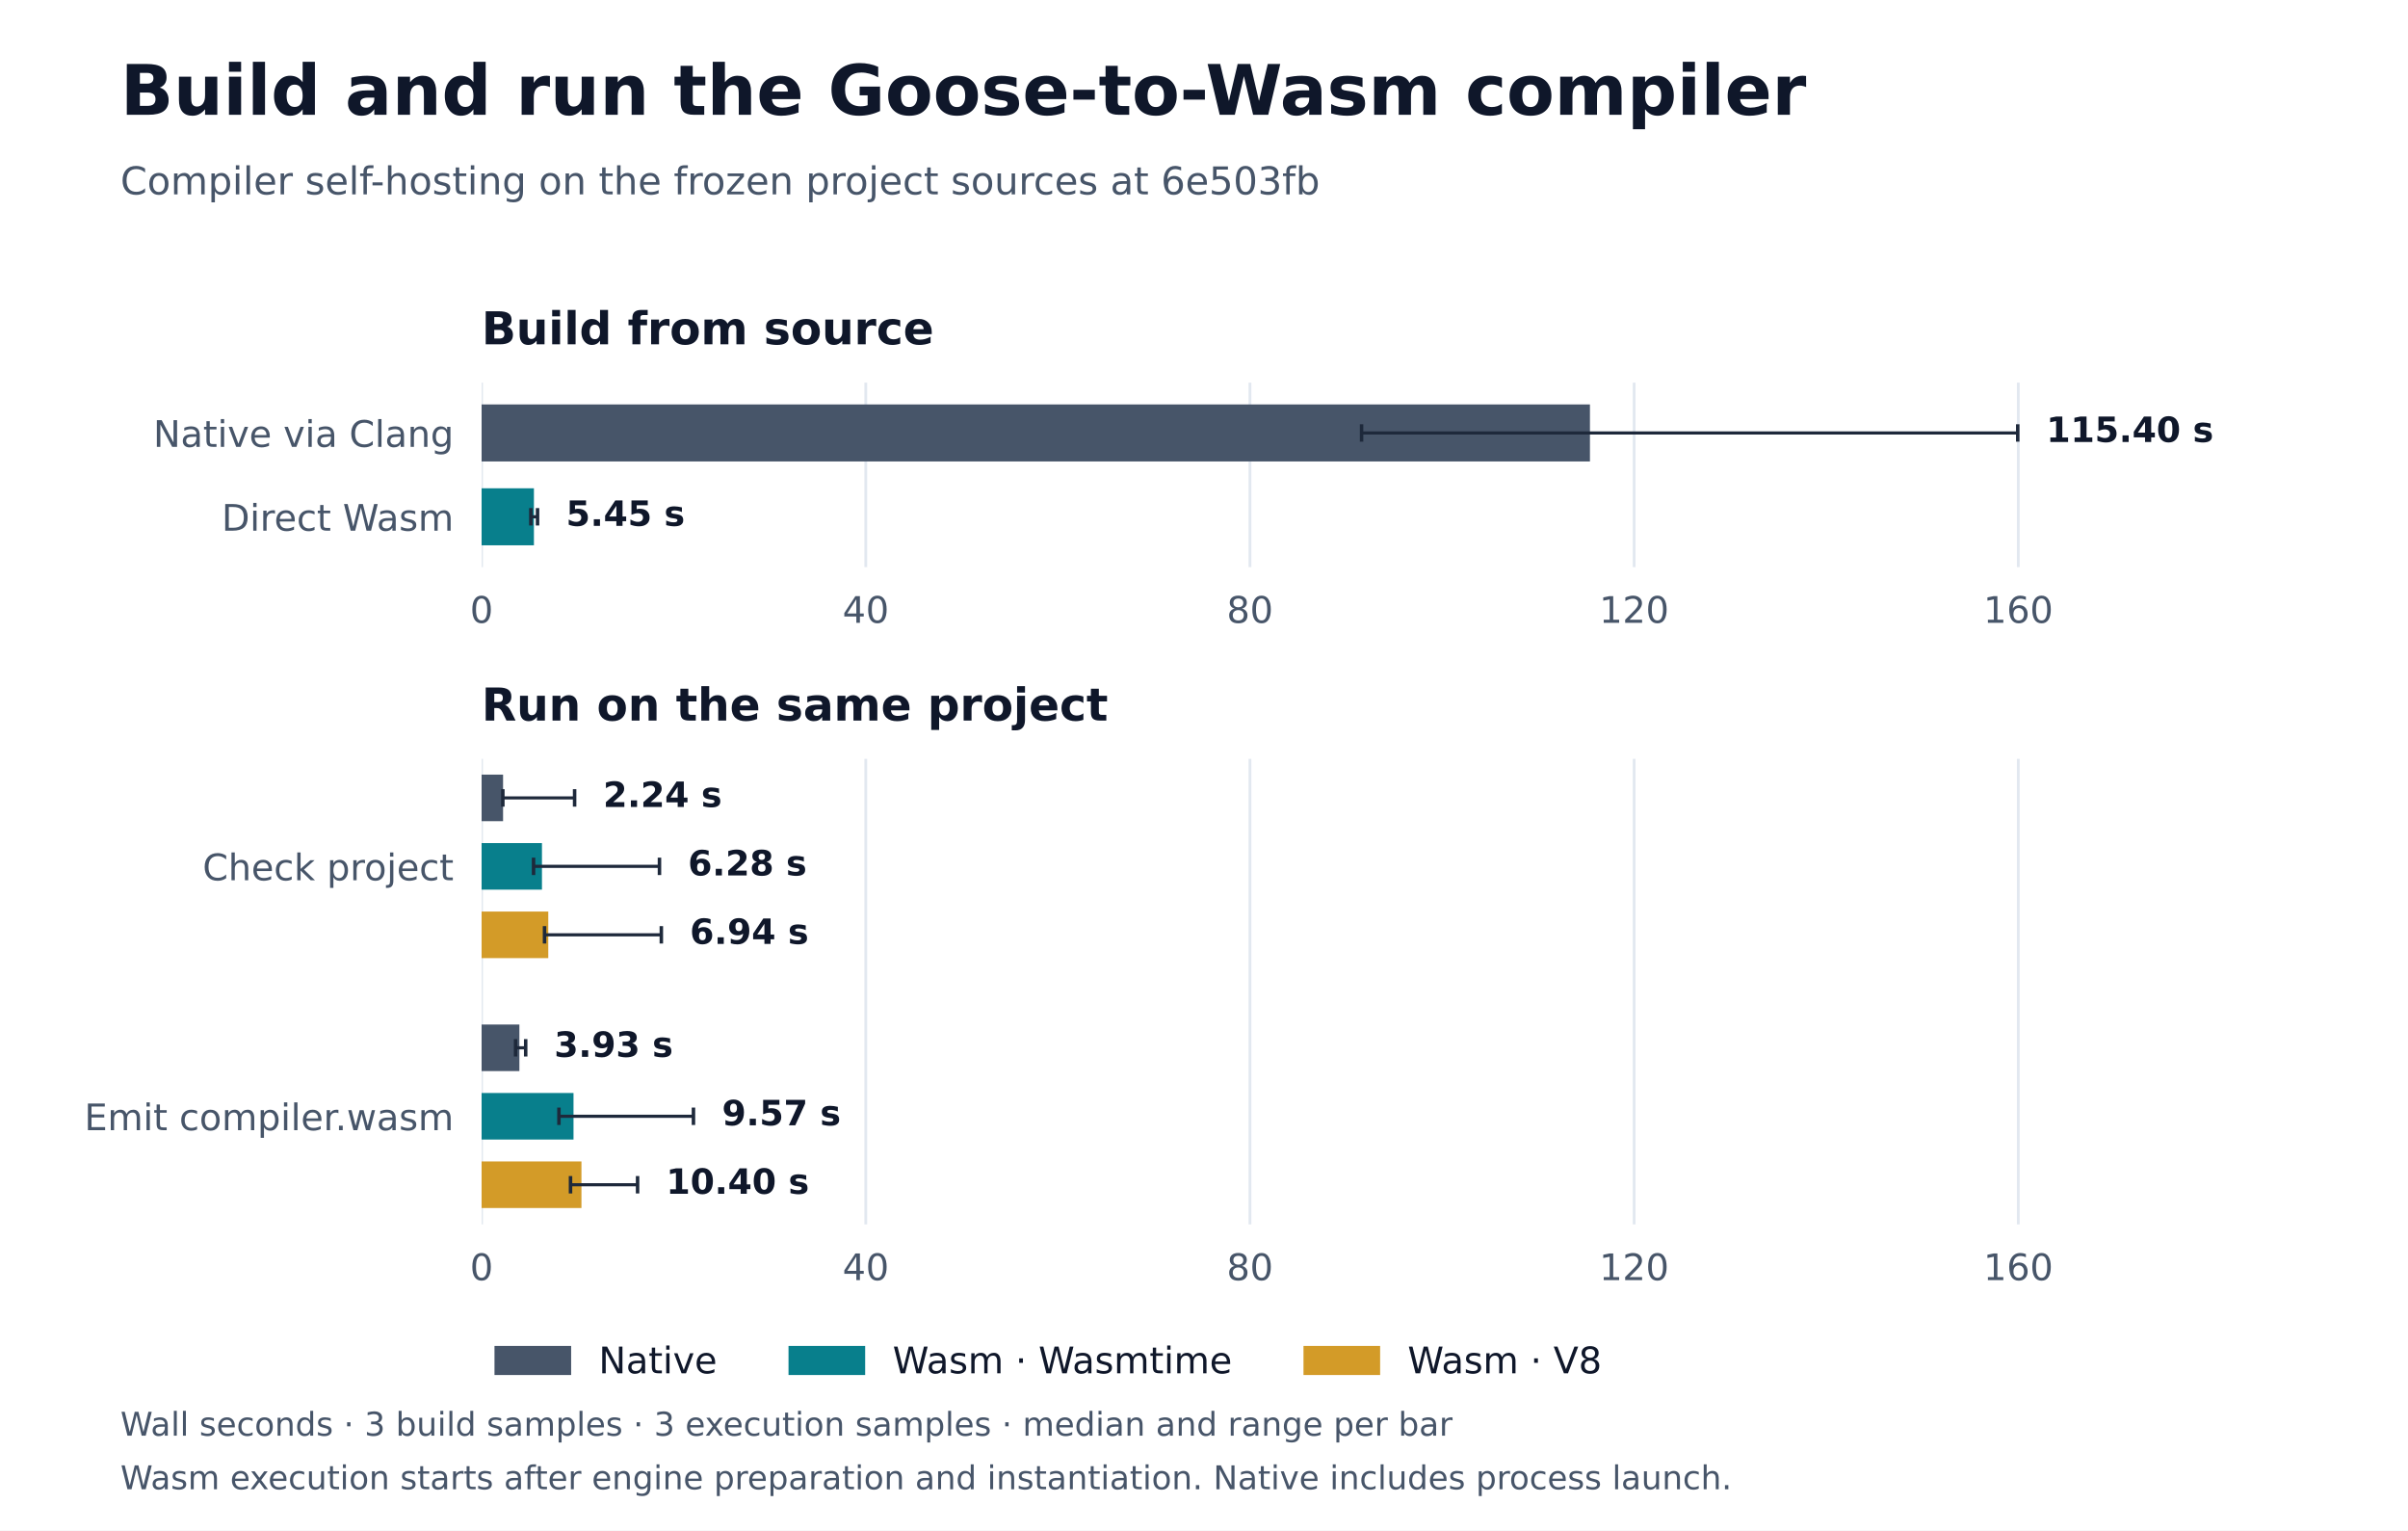
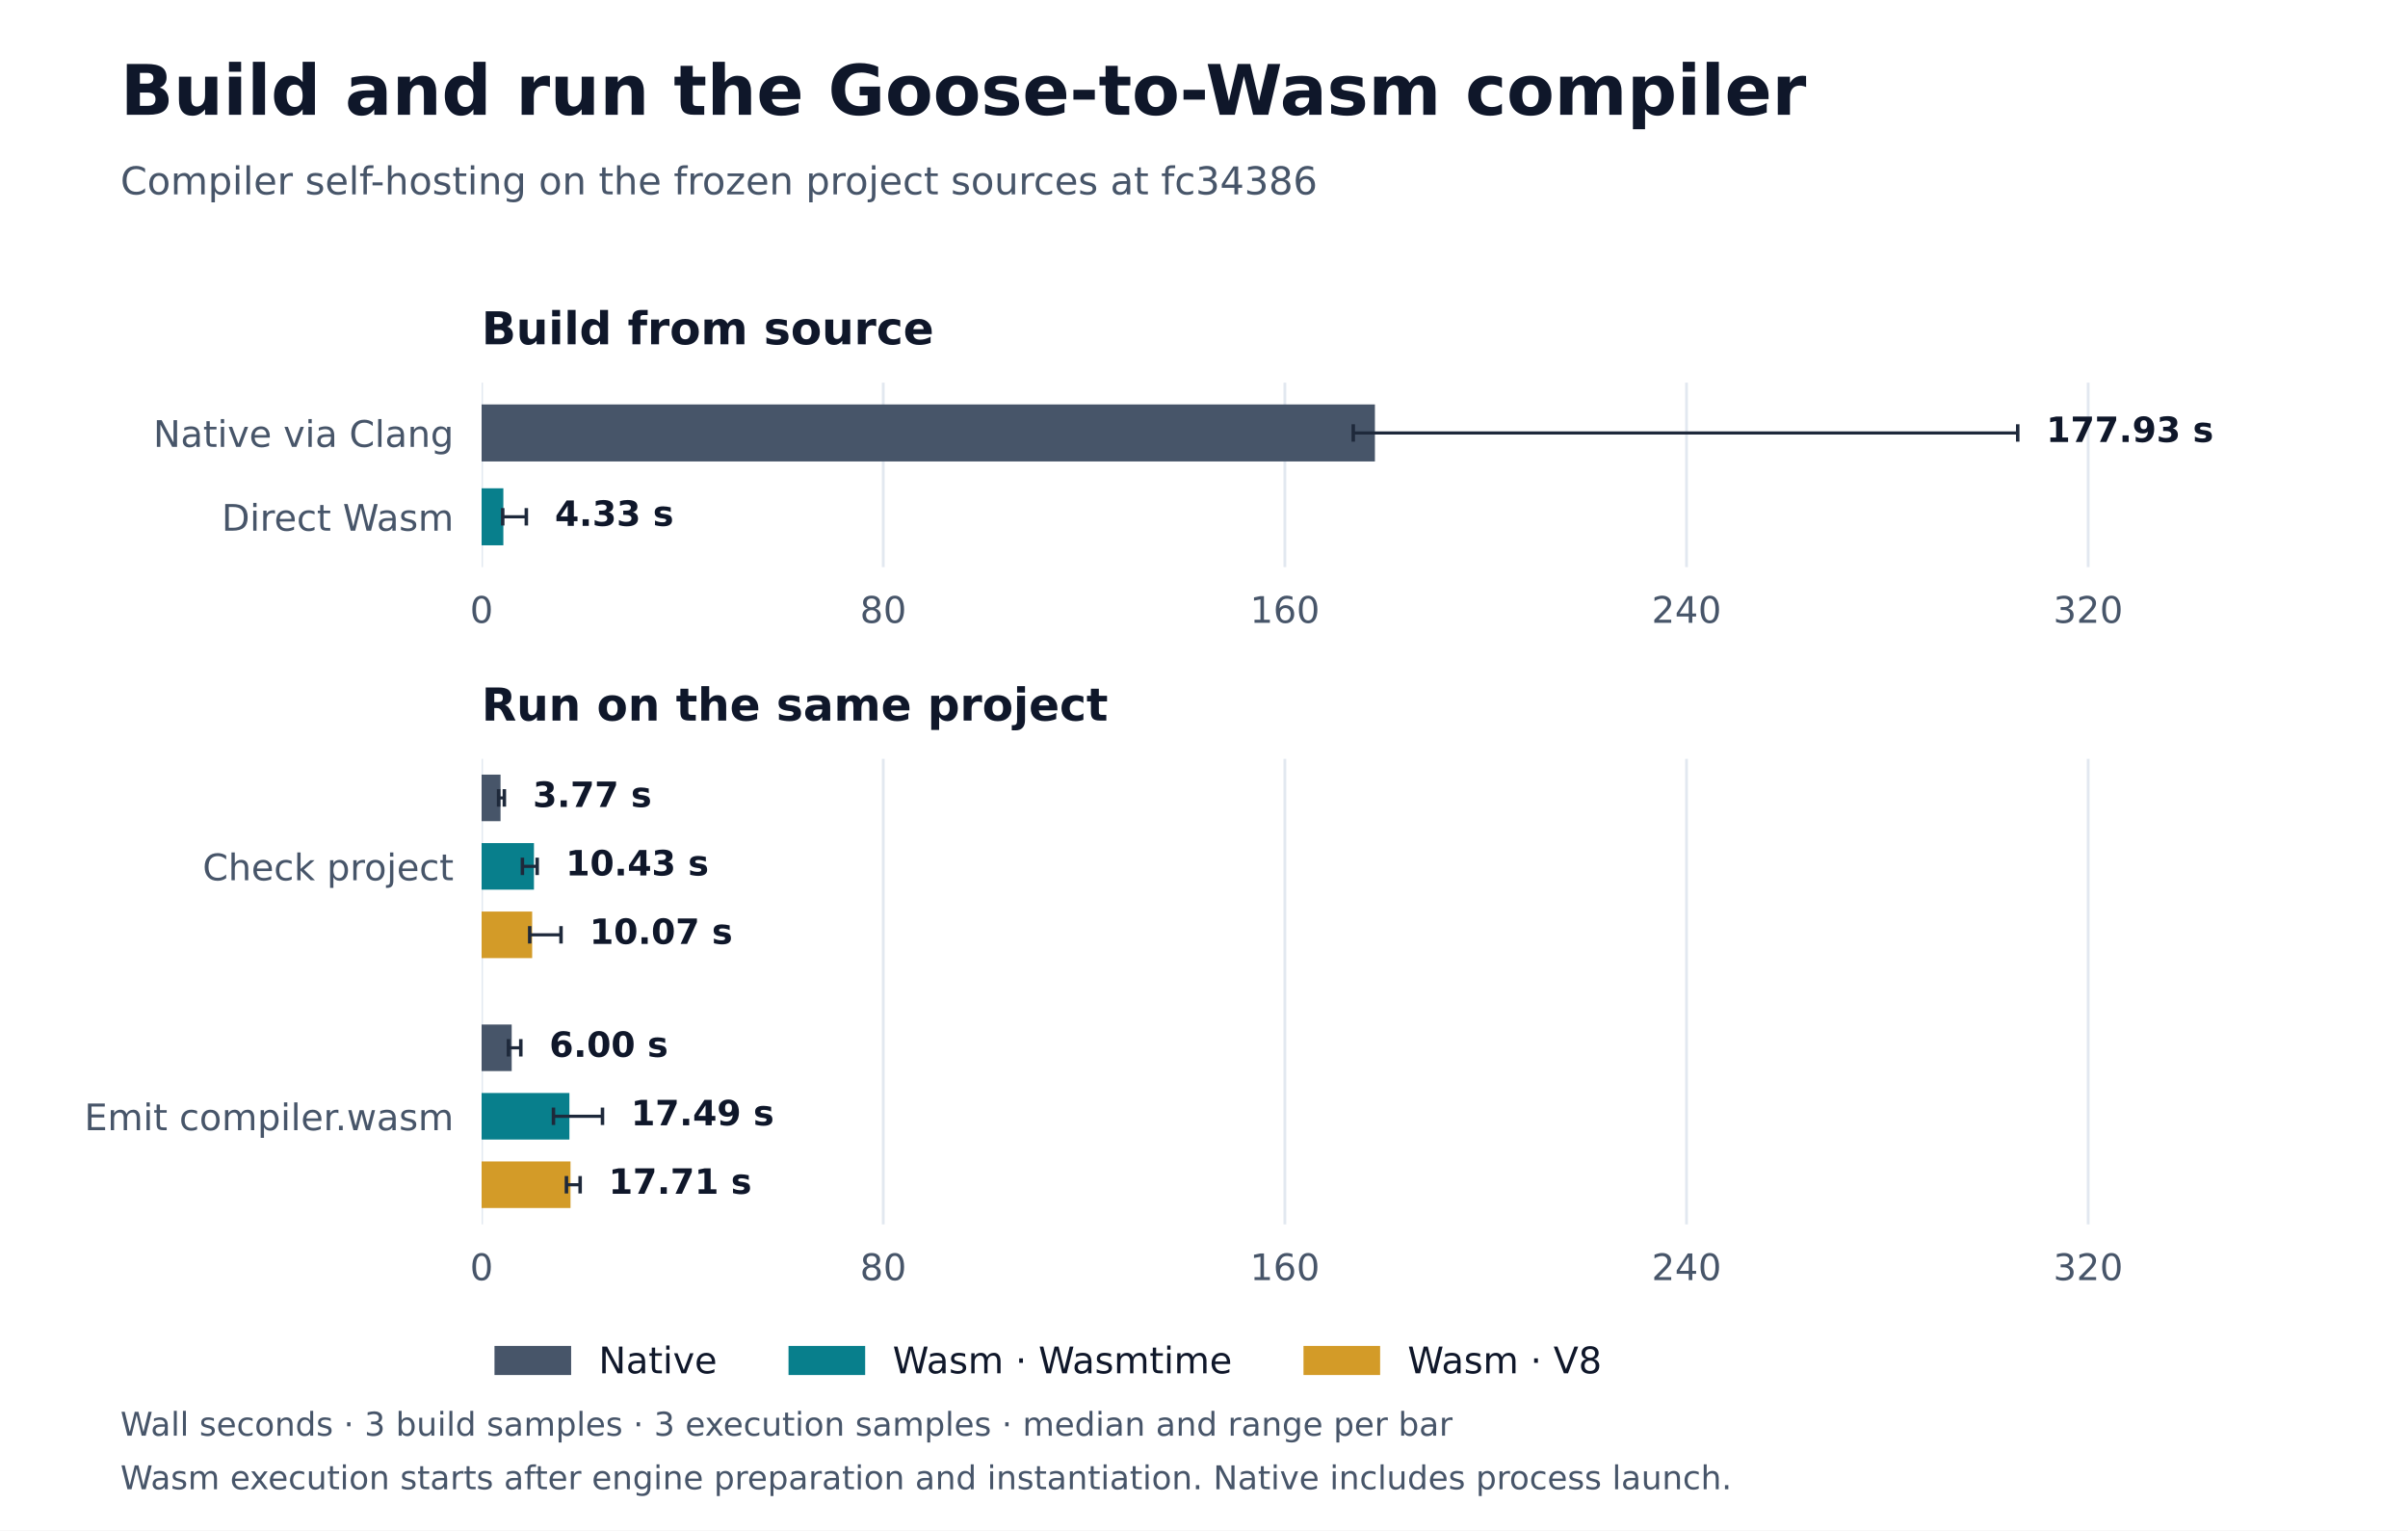
<svg xmlns="http://www.w3.org/2000/svg" xmlns:xlink="http://www.w3.org/1999/xlink" width="691.2pt" height="439.2pt" viewBox="0 0 691.2 439.2" version="1.1">
  <defs>
    <style type="text/css">*{stroke-linejoin: round; stroke-linecap: butt}</style>
  </defs>
  <g id="figure_1">
    <g id="patch_1">
      <path d="M 0 439.2 L 691.2 439.2 L 691.2 0 L 0 0 z " style="fill: #ffffff" />
    </g>
    <g id="axes_1">
      <g id="patch_2">
        <path d="M 138.24 162.735 L 649.728 162.735 L 649.728 109.8 L 138.24 109.8 z " style="fill: #ffffff" />
      </g>
      <g id="matplotlib.axis_1">
        <g id="xtick_1">
          <g id="line2d_1">
            <path d="M 138.24 162.735 L 138.24 109.8 " clip-path="url(#p8ee280f286)" style="fill: none; stroke: #e2e8f0; stroke-width: 0.8; stroke-linecap: square" />
          </g>
          <g id="line2d_2" />
          <g id="text_1">
            <text style="font-size: 10.5px; font-family: 'DejaVu Sans'; text-anchor: middle; fill: #475569" x="138.24" y="178.713" transform="rotate(-0 138.24 178.7125)">0</text>
          </g>
        </g>
        <g id="xtick_2">
          <g id="line2d_3">
-             <path d="M 248.515 162.735 L 248.515 109.8 " clip-path="url(#p8ee280f286)" style="fill: none; stroke: #e2e8f0; stroke-width: 0.8; stroke-linecap: square" />
+             <path d="M 253.529 162.735 L 253.529 109.8 " clip-path="url(#p8ee280f286)" style="fill: none; stroke: #e2e8f0; stroke-width: 0.8; stroke-linecap: square" />
          </g>
          <g id="line2d_4" />
          <g id="text_2">
-             <text style="font-size: 10.5px; font-family: 'DejaVu Sans'; text-anchor: middle; fill: #475569" x="248.515" y="178.713" transform="rotate(-0 248.5153 178.7125)">40</text>
+             <text style="font-size: 10.5px; font-family: 'DejaVu Sans'; text-anchor: middle; fill: #475569" x="253.529" y="178.713" transform="rotate(-0 253.5289 178.7125)">80</text>
          </g>
        </g>
        <g id="xtick_3">
          <g id="line2d_5">
-             <path d="M 358.791 162.735 L 358.791 109.8 " clip-path="url(#p8ee280f286)" style="fill: none; stroke: #e2e8f0; stroke-width: 0.8; stroke-linecap: square" />
+             <path d="M 368.818 162.735 L 368.818 109.8 " clip-path="url(#p8ee280f286)" style="fill: none; stroke: #e2e8f0; stroke-width: 0.8; stroke-linecap: square" />
          </g>
          <g id="line2d_6" />
          <g id="text_3">
-             <text style="font-size: 10.5px; font-family: 'DejaVu Sans'; text-anchor: middle; fill: #475569" x="358.791" y="178.713" transform="rotate(-0 358.7905 178.7125)">80</text>
+             <text style="font-size: 10.5px; font-family: 'DejaVu Sans'; text-anchor: middle; fill: #475569" x="368.818" y="178.713" transform="rotate(-0 368.8178 178.7125)">160</text>
          </g>
        </g>
        <g id="xtick_4">
          <g id="line2d_7">
-             <path d="M 469.066 162.735 L 469.066 109.8 " clip-path="url(#p8ee280f286)" style="fill: none; stroke: #e2e8f0; stroke-width: 0.8; stroke-linecap: square" />
+             <path d="M 484.107 162.735 L 484.107 109.8 " clip-path="url(#p8ee280f286)" style="fill: none; stroke: #e2e8f0; stroke-width: 0.8; stroke-linecap: square" />
          </g>
          <g id="line2d_8" />
          <g id="text_4">
-             <text style="font-size: 10.5px; font-family: 'DejaVu Sans'; text-anchor: middle; fill: #475569" x="469.066" y="178.713" transform="rotate(-0 469.0658 178.7125)">120</text>
+             <text style="font-size: 10.5px; font-family: 'DejaVu Sans'; text-anchor: middle; fill: #475569" x="484.107" y="178.713" transform="rotate(-0 484.1067 178.7125)">240</text>
          </g>
        </g>
        <g id="xtick_5">
          <g id="line2d_9">
-             <path d="M 579.341 162.735 L 579.341 109.8 " clip-path="url(#p8ee280f286)" style="fill: none; stroke: #e2e8f0; stroke-width: 0.8; stroke-linecap: square" />
+             <path d="M 599.396 162.735 L 599.396 109.8 " clip-path="url(#p8ee280f286)" style="fill: none; stroke: #e2e8f0; stroke-width: 0.8; stroke-linecap: square" />
          </g>
          <g id="line2d_10" />
          <g id="text_5">
-             <text style="font-size: 10.5px; font-family: 'DejaVu Sans'; text-anchor: middle; fill: #475569" x="579.341" y="178.713" transform="rotate(-0 579.3411 178.7125)">160</text>
+             <text style="font-size: 10.5px; font-family: 'DejaVu Sans'; text-anchor: middle; fill: #475569" x="599.396" y="178.713" transform="rotate(-0 599.3957 178.7125)">320</text>
          </g>
        </g>
      </g>
      <g id="matplotlib.axis_2">
        <g id="ytick_1">
          <g id="line2d_11" />
          <g id="text_6">
            <text style="font-size: 10.5px; font-family: 'DejaVu Sans'; text-anchor: end; fill: #475569" x="130.24" y="128.226" transform="rotate(-0 130.24 128.226)">Native via Clang</text>
          </g>
        </g>
        <g id="ytick_2">
          <g id="line2d_12" />
          <g id="text_7">
            <text style="font-size: 10.5px; font-family: 'DejaVu Sans'; text-anchor: end; fill: #475569" x="130.24" y="152.287" transform="rotate(-0 130.24 152.2874)">Direct Wasm</text>
          </g>
        </g>
      </g>
      <g id="patch_3">
-         <path d="M 138.24 116.056 L 456.383 116.056 L 456.383 132.418 L 138.24 132.418 z " clip-path="url(#p8ee280f286)" style="fill: #475569" />
+         <path d="M 138.24 116.056 L 394.661 116.056 L 394.661 132.418 L 138.24 132.418 z " clip-path="url(#p8ee280f286)" style="fill: #475569" />
      </g>
      <g id="patch_4">
-         <path d="M 138.24 140.117 L 153.26 140.117 L 153.26 156.479 L 138.24 156.479 z " clip-path="url(#p8ee280f286)" style="fill: #087f8c" />
+         <path d="M 138.24 140.117 L 144.482 140.117 L 144.482 156.479 L 138.24 156.479 z " clip-path="url(#p8ee280f286)" style="fill: #087f8c" />
      </g>
      <g id="LineCollection_1">
-         <path d="M 390.83 124.237 L 579.178 124.237 " clip-path="url(#p8ee280f286)" style="fill: none; stroke: #1e293b; stroke-width: 0.9" />
+         <path d="M 388.443 124.237 L 579.178 124.237 " clip-path="url(#p8ee280f286)" style="fill: none; stroke: #1e293b; stroke-width: 0.9" />
      </g>
      <g id="line2d_13">
        <defs>
          <path id="m0acf684bec" d="M 0 2.5 L 0 -2.5 " style="stroke: #1e293b" />
        </defs>
        <g clip-path="url(#p8ee280f286)">
-           <use xlink:href="#m0acf684bec" x="390.83" y="124.237" style="fill: #1f77b4; stroke: #1e293b" />
+           <use xlink:href="#m0acf684bec" x="388.443" y="124.237" style="fill: #1f77b4; stroke: #1e293b" />
        </g>
      </g>
      <g id="line2d_14">
        <g clip-path="url(#p8ee280f286)">
          <use xlink:href="#m0acf684bec" x="579.178" y="124.237" style="fill: #1f77b4; stroke: #1e293b" />
        </g>
      </g>
      <g id="LineCollection_2">
-         <path d="M 152.373 148.298 L 154.297 148.298 " clip-path="url(#p8ee280f286)" style="fill: none; stroke: #1e293b; stroke-width: 0.9" />
+         <path d="M 144.302 148.298 L 151.081 148.298 " clip-path="url(#p8ee280f286)" style="fill: none; stroke: #1e293b; stroke-width: 0.9" />
      </g>
      <g id="line2d_15">
        <g clip-path="url(#p8ee280f286)">
-           <use xlink:href="#m0acf684bec" x="152.373" y="148.298" style="fill: #1f77b4; stroke: #1e293b" />
+           <use xlink:href="#m0acf684bec" x="144.302" y="148.298" style="fill: #1f77b4; stroke: #1e293b" />
        </g>
      </g>
      <g id="line2d_16">
        <g clip-path="url(#p8ee280f286)">
-           <use xlink:href="#m0acf684bec" x="154.297" y="148.298" style="fill: #1f77b4; stroke: #1e293b" />
+           <use xlink:href="#m0acf684bec" x="151.081" y="148.298" style="fill: #1f77b4; stroke: #1e293b" />
        </g>
      </g>
      <g id="text_8">
-         <text style="font-weight: 700; font-size: 10px; font-family: 'DejaVu Sans'; text-anchor: start; fill: #0f172a" x="587.362" y="126.834" transform="rotate(-0 587.3617 126.8345)">115.40 s</text>
+         <text style="font-weight: 700; font-size: 10px; font-family: 'DejaVu Sans'; text-anchor: start; fill: #0f172a" x="587.362" y="126.834" transform="rotate(-0 587.3617 126.8345)">177.93 s</text>
      </g>
      <g id="text_9">
-         <text style="font-weight: 700; font-size: 10px; font-family: 'DejaVu Sans'; text-anchor: start; fill: #0f172a" x="162.481" y="150.896" transform="rotate(-0 162.4811 150.8958)">5.45 s</text>
+         <text style="font-weight: 700; font-size: 10px; font-family: 'DejaVu Sans'; text-anchor: start; fill: #0f172a" x="159.265" y="150.896" transform="rotate(-0 159.2653 150.8958)">4.33 s</text>
      </g>
      <g id="text_10">
        <text style="font-weight: 700; font-size: 13px; font-family: 'DejaVu Sans'; text-anchor: start; fill: #0f172a" x="138.24" y="98.8" transform="rotate(-0 138.24 98.8)">Build from source</text>
      </g>
    </g>
    <g id="axes_2">
      <g id="patch_5">
        <path d="M 138.24 351.36 L 649.728 351.36 L 649.728 217.762 L 138.24 217.762 z " style="fill: #ffffff" />
      </g>
      <g id="matplotlib.axis_3">
        <g id="xtick_6">
          <g id="line2d_17">
            <path d="M 138.24 351.36 L 138.24 217.762 " clip-path="url(#p224face17b)" style="fill: none; stroke: #e2e8f0; stroke-width: 0.8; stroke-linecap: square" />
          </g>
          <g id="line2d_18" />
          <g id="text_11">
            <text style="font-size: 10.5px; font-family: 'DejaVu Sans'; text-anchor: middle; fill: #475569" x="138.24" y="367.338" transform="rotate(-0 138.24 367.3375)">0</text>
          </g>
        </g>
        <g id="xtick_7">
          <g id="line2d_19">
-             <path d="M 248.515 351.36 L 248.515 217.762 " clip-path="url(#p224face17b)" style="fill: none; stroke: #e2e8f0; stroke-width: 0.8; stroke-linecap: square" />
+             <path d="M 253.529 351.36 L 253.529 217.762 " clip-path="url(#p224face17b)" style="fill: none; stroke: #e2e8f0; stroke-width: 0.8; stroke-linecap: square" />
          </g>
          <g id="line2d_20" />
          <g id="text_12">
-             <text style="font-size: 10.5px; font-family: 'DejaVu Sans'; text-anchor: middle; fill: #475569" x="248.515" y="367.338" transform="rotate(-0 248.5153 367.3375)">40</text>
+             <text style="font-size: 10.5px; font-family: 'DejaVu Sans'; text-anchor: middle; fill: #475569" x="253.529" y="367.338" transform="rotate(-0 253.5289 367.3375)">80</text>
          </g>
        </g>
        <g id="xtick_8">
          <g id="line2d_21">
-             <path d="M 358.791 351.36 L 358.791 217.762 " clip-path="url(#p224face17b)" style="fill: none; stroke: #e2e8f0; stroke-width: 0.8; stroke-linecap: square" />
+             <path d="M 368.818 351.36 L 368.818 217.762 " clip-path="url(#p224face17b)" style="fill: none; stroke: #e2e8f0; stroke-width: 0.8; stroke-linecap: square" />
          </g>
          <g id="line2d_22" />
          <g id="text_13">
-             <text style="font-size: 10.5px; font-family: 'DejaVu Sans'; text-anchor: middle; fill: #475569" x="358.791" y="367.338" transform="rotate(-0 358.7905 367.3375)">80</text>
+             <text style="font-size: 10.5px; font-family: 'DejaVu Sans'; text-anchor: middle; fill: #475569" x="368.818" y="367.338" transform="rotate(-0 368.8178 367.3375)">160</text>
          </g>
        </g>
        <g id="xtick_9">
          <g id="line2d_23">
-             <path d="M 469.066 351.36 L 469.066 217.762 " clip-path="url(#p224face17b)" style="fill: none; stroke: #e2e8f0; stroke-width: 0.8; stroke-linecap: square" />
+             <path d="M 484.107 351.36 L 484.107 217.762 " clip-path="url(#p224face17b)" style="fill: none; stroke: #e2e8f0; stroke-width: 0.8; stroke-linecap: square" />
          </g>
          <g id="line2d_24" />
          <g id="text_14">
-             <text style="font-size: 10.5px; font-family: 'DejaVu Sans'; text-anchor: middle; fill: #475569" x="469.066" y="367.338" transform="rotate(-0 469.0658 367.3375)">120</text>
+             <text style="font-size: 10.5px; font-family: 'DejaVu Sans'; text-anchor: middle; fill: #475569" x="484.107" y="367.338" transform="rotate(-0 484.1067 367.3375)">240</text>
          </g>
        </g>
        <g id="xtick_10">
          <g id="line2d_25">
-             <path d="M 579.341 351.36 L 579.341 217.762 " clip-path="url(#p224face17b)" style="fill: none; stroke: #e2e8f0; stroke-width: 0.8; stroke-linecap: square" />
+             <path d="M 599.396 351.36 L 599.396 217.762 " clip-path="url(#p224face17b)" style="fill: none; stroke: #e2e8f0; stroke-width: 0.8; stroke-linecap: square" />
          </g>
          <g id="line2d_26" />
          <g id="text_15">
-             <text style="font-size: 10.5px; font-family: 'DejaVu Sans'; text-anchor: middle; fill: #475569" x="579.341" y="367.338" transform="rotate(-0 579.3411 367.3375)">160</text>
+             <text style="font-size: 10.5px; font-family: 'DejaVu Sans'; text-anchor: middle; fill: #475569" x="599.396" y="367.338" transform="rotate(-0 599.3957 367.3375)">320</text>
          </g>
        </g>
      </g>
      <g id="matplotlib.axis_4">
        <g id="ytick_3">
          <g id="line2d_27" />
          <g id="text_16">
            <text style="font-size: 10.5px; font-family: 'DejaVu Sans'; text-anchor: end; fill: #475569" x="130.24" y="252.597" transform="rotate(-0 130.24 252.5967)">Check project</text>
          </g>
        </g>
        <g id="ytick_4">
          <g id="line2d_28" />
          <g id="text_17">
            <text style="font-size: 10.5px; font-family: 'DejaVu Sans'; text-anchor: end; fill: #475569" x="130.24" y="324.307" transform="rotate(-0 130.24 324.3073)">Emit compiler.wasm</text>
          </g>
        </g>
      </g>
      <g id="patch_6">
-         <path d="M 138.24 222.281 L 144.403 222.281 L 144.403 235.641 L 138.24 235.641 z " clip-path="url(#p224face17b)" style="fill: #475569" />
+         <path d="M 138.24 222.281 L 143.675 222.281 L 143.675 235.641 L 138.24 235.641 z " clip-path="url(#p224face17b)" style="fill: #475569" />
      </g>
      <g id="patch_7">
-         <path d="M 138.24 241.928 L 155.564 241.928 L 155.564 255.287 L 138.24 255.287 z " clip-path="url(#p224face17b)" style="fill: #087f8c" />
+         <path d="M 138.24 241.928 L 153.267 241.928 L 153.267 255.287 L 138.24 255.287 z " clip-path="url(#p224face17b)" style="fill: #087f8c" />
      </g>
      <g id="patch_8">
-         <path d="M 138.24 261.574 L 157.38 261.574 L 157.38 274.934 L 138.24 274.934 z " clip-path="url(#p224face17b)" style="fill: #d39b28" />
+         <path d="M 138.24 261.574 L 152.755 261.574 L 152.755 274.934 L 138.24 274.934 z " clip-path="url(#p224face17b)" style="fill: #d39b28" />
      </g>
      <g id="patch_9">
-         <path d="M 138.24 293.992 L 149.087 293.992 L 149.087 307.351 L 138.24 307.351 z " clip-path="url(#p224face17b)" style="fill: #475569" />
+         <path d="M 138.24 293.992 L 146.88 293.992 L 146.88 307.351 L 138.24 307.351 z " clip-path="url(#p224face17b)" style="fill: #475569" />
      </g>
      <g id="patch_10">
-         <path d="M 138.24 313.638 L 164.621 313.638 L 164.621 326.998 L 138.24 326.998 z " clip-path="url(#p224face17b)" style="fill: #087f8c" />
+         <path d="M 138.24 313.638 L 163.443 313.638 L 163.443 326.998 L 138.24 326.998 z " clip-path="url(#p224face17b)" style="fill: #087f8c" />
      </g>
      <g id="patch_11">
-         <path d="M 138.24 333.285 L 166.901 333.285 L 166.901 346.645 L 138.24 346.645 z " clip-path="url(#p224face17b)" style="fill: #d39b28" />
+         <path d="M 138.24 333.285 L 163.763 333.285 L 163.763 346.645 L 138.24 346.645 z " clip-path="url(#p224face17b)" style="fill: #d39b28" />
      </g>
      <g id="LineCollection_3">
-         <path d="M 144.339 228.961 L 164.938 228.961 " clip-path="url(#p224face17b)" style="fill: none; stroke: #1e293b; stroke-width: 0.9" />
+         <path d="M 143.119 228.961 L 144.77 228.961 " clip-path="url(#p224face17b)" style="fill: none; stroke: #1e293b; stroke-width: 0.9" />
      </g>
      <g id="line2d_29">
        <g clip-path="url(#p224face17b)">
-           <use xlink:href="#m0acf684bec" x="144.339" y="228.961" style="fill: #1f77b4; stroke: #1e293b" />
+           <use xlink:href="#m0acf684bec" x="143.119" y="228.961" style="fill: #1f77b4; stroke: #1e293b" />
        </g>
      </g>
      <g id="line2d_30">
        <g clip-path="url(#p224face17b)">
-           <use xlink:href="#m0acf684bec" x="164.938" y="228.961" style="fill: #1f77b4; stroke: #1e293b" />
+           <use xlink:href="#m0acf684bec" x="144.77" y="228.961" style="fill: #1f77b4; stroke: #1e293b" />
        </g>
      </g>
      <g id="LineCollection_4">
-         <path d="M 153.153 248.608 L 189.294 248.608 " clip-path="url(#p224face17b)" style="fill: none; stroke: #1e293b; stroke-width: 0.9" />
+         <path d="M 149.956 248.608 L 154.198 248.608 " clip-path="url(#p224face17b)" style="fill: none; stroke: #1e293b; stroke-width: 0.9" />
      </g>
      <g id="line2d_31">
        <g clip-path="url(#p224face17b)">
-           <use xlink:href="#m0acf684bec" x="153.153" y="248.608" style="fill: #1f77b4; stroke: #1e293b" />
+           <use xlink:href="#m0acf684bec" x="149.956" y="248.608" style="fill: #1f77b4; stroke: #1e293b" />
        </g>
      </g>
      <g id="line2d_32">
        <g clip-path="url(#p224face17b)">
-           <use xlink:href="#m0acf684bec" x="189.294" y="248.608" style="fill: #1f77b4; stroke: #1e293b" />
+           <use xlink:href="#m0acf684bec" x="154.198" y="248.608" style="fill: #1f77b4; stroke: #1e293b" />
        </g>
      </g>
      <g id="LineCollection_5">
-         <path d="M 156.303 268.254 L 189.831 268.254 " clip-path="url(#p224face17b)" style="fill: none; stroke: #1e293b; stroke-width: 0.9" />
+         <path d="M 152.05 268.254 L 161.035 268.254 " clip-path="url(#p224face17b)" style="fill: none; stroke: #1e293b; stroke-width: 0.9" />
      </g>
      <g id="line2d_33">
        <g clip-path="url(#p224face17b)">
-           <use xlink:href="#m0acf684bec" x="156.303" y="268.254" style="fill: #1f77b4; stroke: #1e293b" />
+           <use xlink:href="#m0acf684bec" x="152.05" y="268.254" style="fill: #1f77b4; stroke: #1e293b" />
        </g>
      </g>
      <g id="line2d_34">
        <g clip-path="url(#p224face17b)">
-           <use xlink:href="#m0acf684bec" x="189.831" y="268.254" style="fill: #1f77b4; stroke: #1e293b" />
+           <use xlink:href="#m0acf684bec" x="161.035" y="268.254" style="fill: #1f77b4; stroke: #1e293b" />
        </g>
      </g>
      <g id="LineCollection_6">
-         <path d="M 147.994 300.671 L 150.894 300.671 " clip-path="url(#p224face17b)" style="fill: none; stroke: #1e293b; stroke-width: 0.9" />
+         <path d="M 145.948 300.671 L 149.492 300.671 " clip-path="url(#p224face17b)" style="fill: none; stroke: #1e293b; stroke-width: 0.9" />
      </g>
      <g id="line2d_35">
        <g clip-path="url(#p224face17b)">
-           <use xlink:href="#m0acf684bec" x="147.994" y="300.671" style="fill: #1f77b4; stroke: #1e293b" />
+           <use xlink:href="#m0acf684bec" x="145.948" y="300.671" style="fill: #1f77b4; stroke: #1e293b" />
        </g>
      </g>
      <g id="line2d_36">
        <g clip-path="url(#p224face17b)">
-           <use xlink:href="#m0acf684bec" x="150.894" y="300.671" style="fill: #1f77b4; stroke: #1e293b" />
+           <use xlink:href="#m0acf684bec" x="149.492" y="300.671" style="fill: #1f77b4; stroke: #1e293b" />
        </g>
      </g>
      <g id="LineCollection_7">
-         <path d="M 160.435 320.318 L 199.052 320.318 " clip-path="url(#p224face17b)" style="fill: none; stroke: #1e293b; stroke-width: 0.9" />
+         <path d="M 158.87 320.318 L 172.939 320.318 " clip-path="url(#p224face17b)" style="fill: none; stroke: #1e293b; stroke-width: 0.9" />
      </g>
      <g id="line2d_37">
        <g clip-path="url(#p224face17b)">
-           <use xlink:href="#m0acf684bec" x="160.435" y="320.318" style="fill: #1f77b4; stroke: #1e293b" />
+           <use xlink:href="#m0acf684bec" x="158.87" y="320.318" style="fill: #1f77b4; stroke: #1e293b" />
        </g>
      </g>
      <g id="line2d_38">
        <g clip-path="url(#p224face17b)">
-           <use xlink:href="#m0acf684bec" x="199.052" y="320.318" style="fill: #1f77b4; stroke: #1e293b" />
+           <use xlink:href="#m0acf684bec" x="172.939" y="320.318" style="fill: #1f77b4; stroke: #1e293b" />
        </g>
      </g>
      <g id="LineCollection_8">
-         <path d="M 163.763 339.965 L 183.012 339.965 " clip-path="url(#p224face17b)" style="fill: none; stroke: #1e293b; stroke-width: 0.9" />
+         <path d="M 162.592 339.965 L 166.521 339.965 " clip-path="url(#p224face17b)" style="fill: none; stroke: #1e293b; stroke-width: 0.9" />
      </g>
      <g id="line2d_39">
        <g clip-path="url(#p224face17b)">
-           <use xlink:href="#m0acf684bec" x="163.763" y="339.965" style="fill: #1f77b4; stroke: #1e293b" />
+           <use xlink:href="#m0acf684bec" x="162.592" y="339.965" style="fill: #1f77b4; stroke: #1e293b" />
        </g>
      </g>
      <g id="line2d_40">
        <g clip-path="url(#p224face17b)">
-           <use xlink:href="#m0acf684bec" x="183.012" y="339.965" style="fill: #1f77b4; stroke: #1e293b" />
+           <use xlink:href="#m0acf684bec" x="166.521" y="339.965" style="fill: #1f77b4; stroke: #1e293b" />
        </g>
      </g>
      <g id="text_18">
-         <text style="font-weight: 700; font-size: 10px; font-family: 'DejaVu Sans'; text-anchor: start; fill: #0f172a" x="173.122" y="231.558" transform="rotate(-0 173.1222 231.5585)">2.24 s</text>
+         <text style="font-weight: 700; font-size: 10px; font-family: 'DejaVu Sans'; text-anchor: start; fill: #0f172a" x="152.954" y="231.558" transform="rotate(-0 152.9541 231.5585)">3.77 s</text>
      </g>
      <g id="text_19">
-         <text style="font-weight: 700; font-size: 10px; font-family: 'DejaVu Sans'; text-anchor: start; fill: #0f172a" x="197.478" y="251.205" transform="rotate(-0 197.4779 251.2052)">6.28 s</text>
+         <text style="font-weight: 700; font-size: 10px; font-family: 'DejaVu Sans'; text-anchor: start; fill: #0f172a" x="162.382" y="251.205" transform="rotate(-0 162.3815 251.2052)">10.43 s</text>
      </g>
      <g id="text_20">
-         <text style="font-weight: 700; font-size: 10px; font-family: 'DejaVu Sans'; text-anchor: start; fill: #0f172a" x="198.015" y="270.852" transform="rotate(-0 198.0145 270.8519)">6.94 s</text>
+         <text style="font-weight: 700; font-size: 10px; font-family: 'DejaVu Sans'; text-anchor: start; fill: #0f172a" x="169.219" y="270.852" transform="rotate(-0 169.2189 270.8519)">10.07 s</text>
      </g>
      <g id="text_21">
-         <text style="font-weight: 700; font-size: 10px; font-family: 'DejaVu Sans'; text-anchor: start; fill: #0f172a" x="159.078" y="303.269" transform="rotate(-0 159.0776 303.2691)">3.93 s</text>
+         <text style="font-weight: 700; font-size: 10px; font-family: 'DejaVu Sans'; text-anchor: start; fill: #0f172a" x="157.676" y="303.269" transform="rotate(-0 157.6757 303.2691)">6.00 s</text>
      </g>
      <g id="text_22">
-         <text style="font-weight: 700; font-size: 10px; font-family: 'DejaVu Sans'; text-anchor: start; fill: #0f172a" x="207.236" y="322.916" transform="rotate(-0 207.2361 322.9158)">9.57 s</text>
+         <text style="font-weight: 700; font-size: 10px; font-family: 'DejaVu Sans'; text-anchor: start; fill: #0f172a" x="181.123" y="322.916" transform="rotate(-0 181.1232 322.9158)">17.49 s</text>
      </g>
      <g id="text_23">
-         <text style="font-weight: 700; font-size: 10px; font-family: 'DejaVu Sans'; text-anchor: start; fill: #0f172a" x="191.196" y="342.563" transform="rotate(-0 191.1962 342.5625)">10.40 s</text>
+         <text style="font-weight: 700; font-size: 10px; font-family: 'DejaVu Sans'; text-anchor: start; fill: #0f172a" x="174.705" y="342.563" transform="rotate(-0 174.705 342.5625)">17.71 s</text>
      </g>
      <g id="text_24">
        <text style="font-weight: 700; font-size: 13px; font-family: 'DejaVu Sans'; text-anchor: start; fill: #0f172a" x="138.24" y="206.762" transform="rotate(-0 138.24 206.7622)">Run on the same project</text>
      </g>
      <g id="legend_1">
        <g id="patch_12">
          <path d="M 142.44 394.069 L 163.44 394.069 L 163.44 386.719 L 142.44 386.719 z " style="fill: #475569; stroke: #475569; stroke-linejoin: miter" />
        </g>
        <g id="text_25">
          <text style="font-size: 10.5px; font-family: 'DejaVu Sans'; text-anchor: start; fill: #0f172a" x="171.84" y="394.069" transform="rotate(-0 171.84 394.0687)">Native</text>
        </g>
        <g id="patch_13">
          <path d="M 226.839 394.069 L 247.839 394.069 L 247.839 386.719 L 226.839 386.719 z " style="fill: #087f8c; stroke: #087f8c; stroke-linejoin: miter" />
        </g>
        <g id="text_26">
          <text style="font-size: 10.5px; font-family: 'DejaVu Sans'; text-anchor: start; fill: #0f172a" x="256.239" y="394.069" transform="rotate(-0 256.2387 394.0687)">Wasm · Wasmtime</text>
        </g>
        <g id="patch_14">
          <path d="M 374.657 394.069 L 395.657 394.069 L 395.657 386.719 L 374.657 386.719 z " style="fill: #d39b28; stroke: #d39b28; stroke-linejoin: miter" />
        </g>
        <g id="text_27">
          <text style="font-size: 10.5px; font-family: 'DejaVu Sans'; text-anchor: start; fill: #0f172a" x="404.057" y="394.069" transform="rotate(-0 404.0573 394.0687)">Wasm · V8</text>
        </g>
      </g>
    </g>
    <g id="text_28">
      <text style="font-weight: 700; font-size: 20px; font-family: 'DejaVu Sans'; text-anchor: start; fill: #0f172a" x="34.56" y="32.94" transform="rotate(-0 34.56 32.94)">Build and run the Goose-to-Wasm compiler</text>
    </g>
    <g id="text_29">
-       <text style="font-size: 11px; font-family: 'DejaVu Sans'; text-anchor: start; fill: #475569" x="34.56" y="55.778" transform="rotate(-0 34.56 55.7784)">Compiler self-hosting on the frozen project sources at 6e503fb</text>
+       <text style="font-size: 11px; font-family: 'DejaVu Sans'; text-anchor: start; fill: #475569" x="34.56" y="55.778" transform="rotate(-0 34.56 55.7784)">Compiler self-hosting on the frozen project sources at fc34386</text>
    </g>
    <g id="text_30">
      <text style="font-size: 9.4px; font-family: 'DejaVu Sans'; text-anchor: start; fill: #475569" x="34.56" y="411.97" transform="rotate(-0 34.56 411.9696)">Wall seconds · 3 build samples · 3 execution samples · median and range per bar</text>
    </g>
    <g id="text_31">
      <text style="font-size: 9.4px; font-family: 'DejaVu Sans'; text-anchor: start; fill: #475569" x="34.56" y="427.342" transform="rotate(-0 34.56 427.3416)">Wasm execution starts after engine preparation and instantiation. Native includes process launch.</text>
    </g>
  </g>
  <defs>
    <clipPath id="p8ee280f286">
      <rect x="138.24" y="109.8" width="511.488" height="52.935" />
    </clipPath>
    <clipPath id="p224face17b">
      <rect x="138.24" y="217.762" width="511.488" height="133.598" />
    </clipPath>
  </defs>
</svg>
